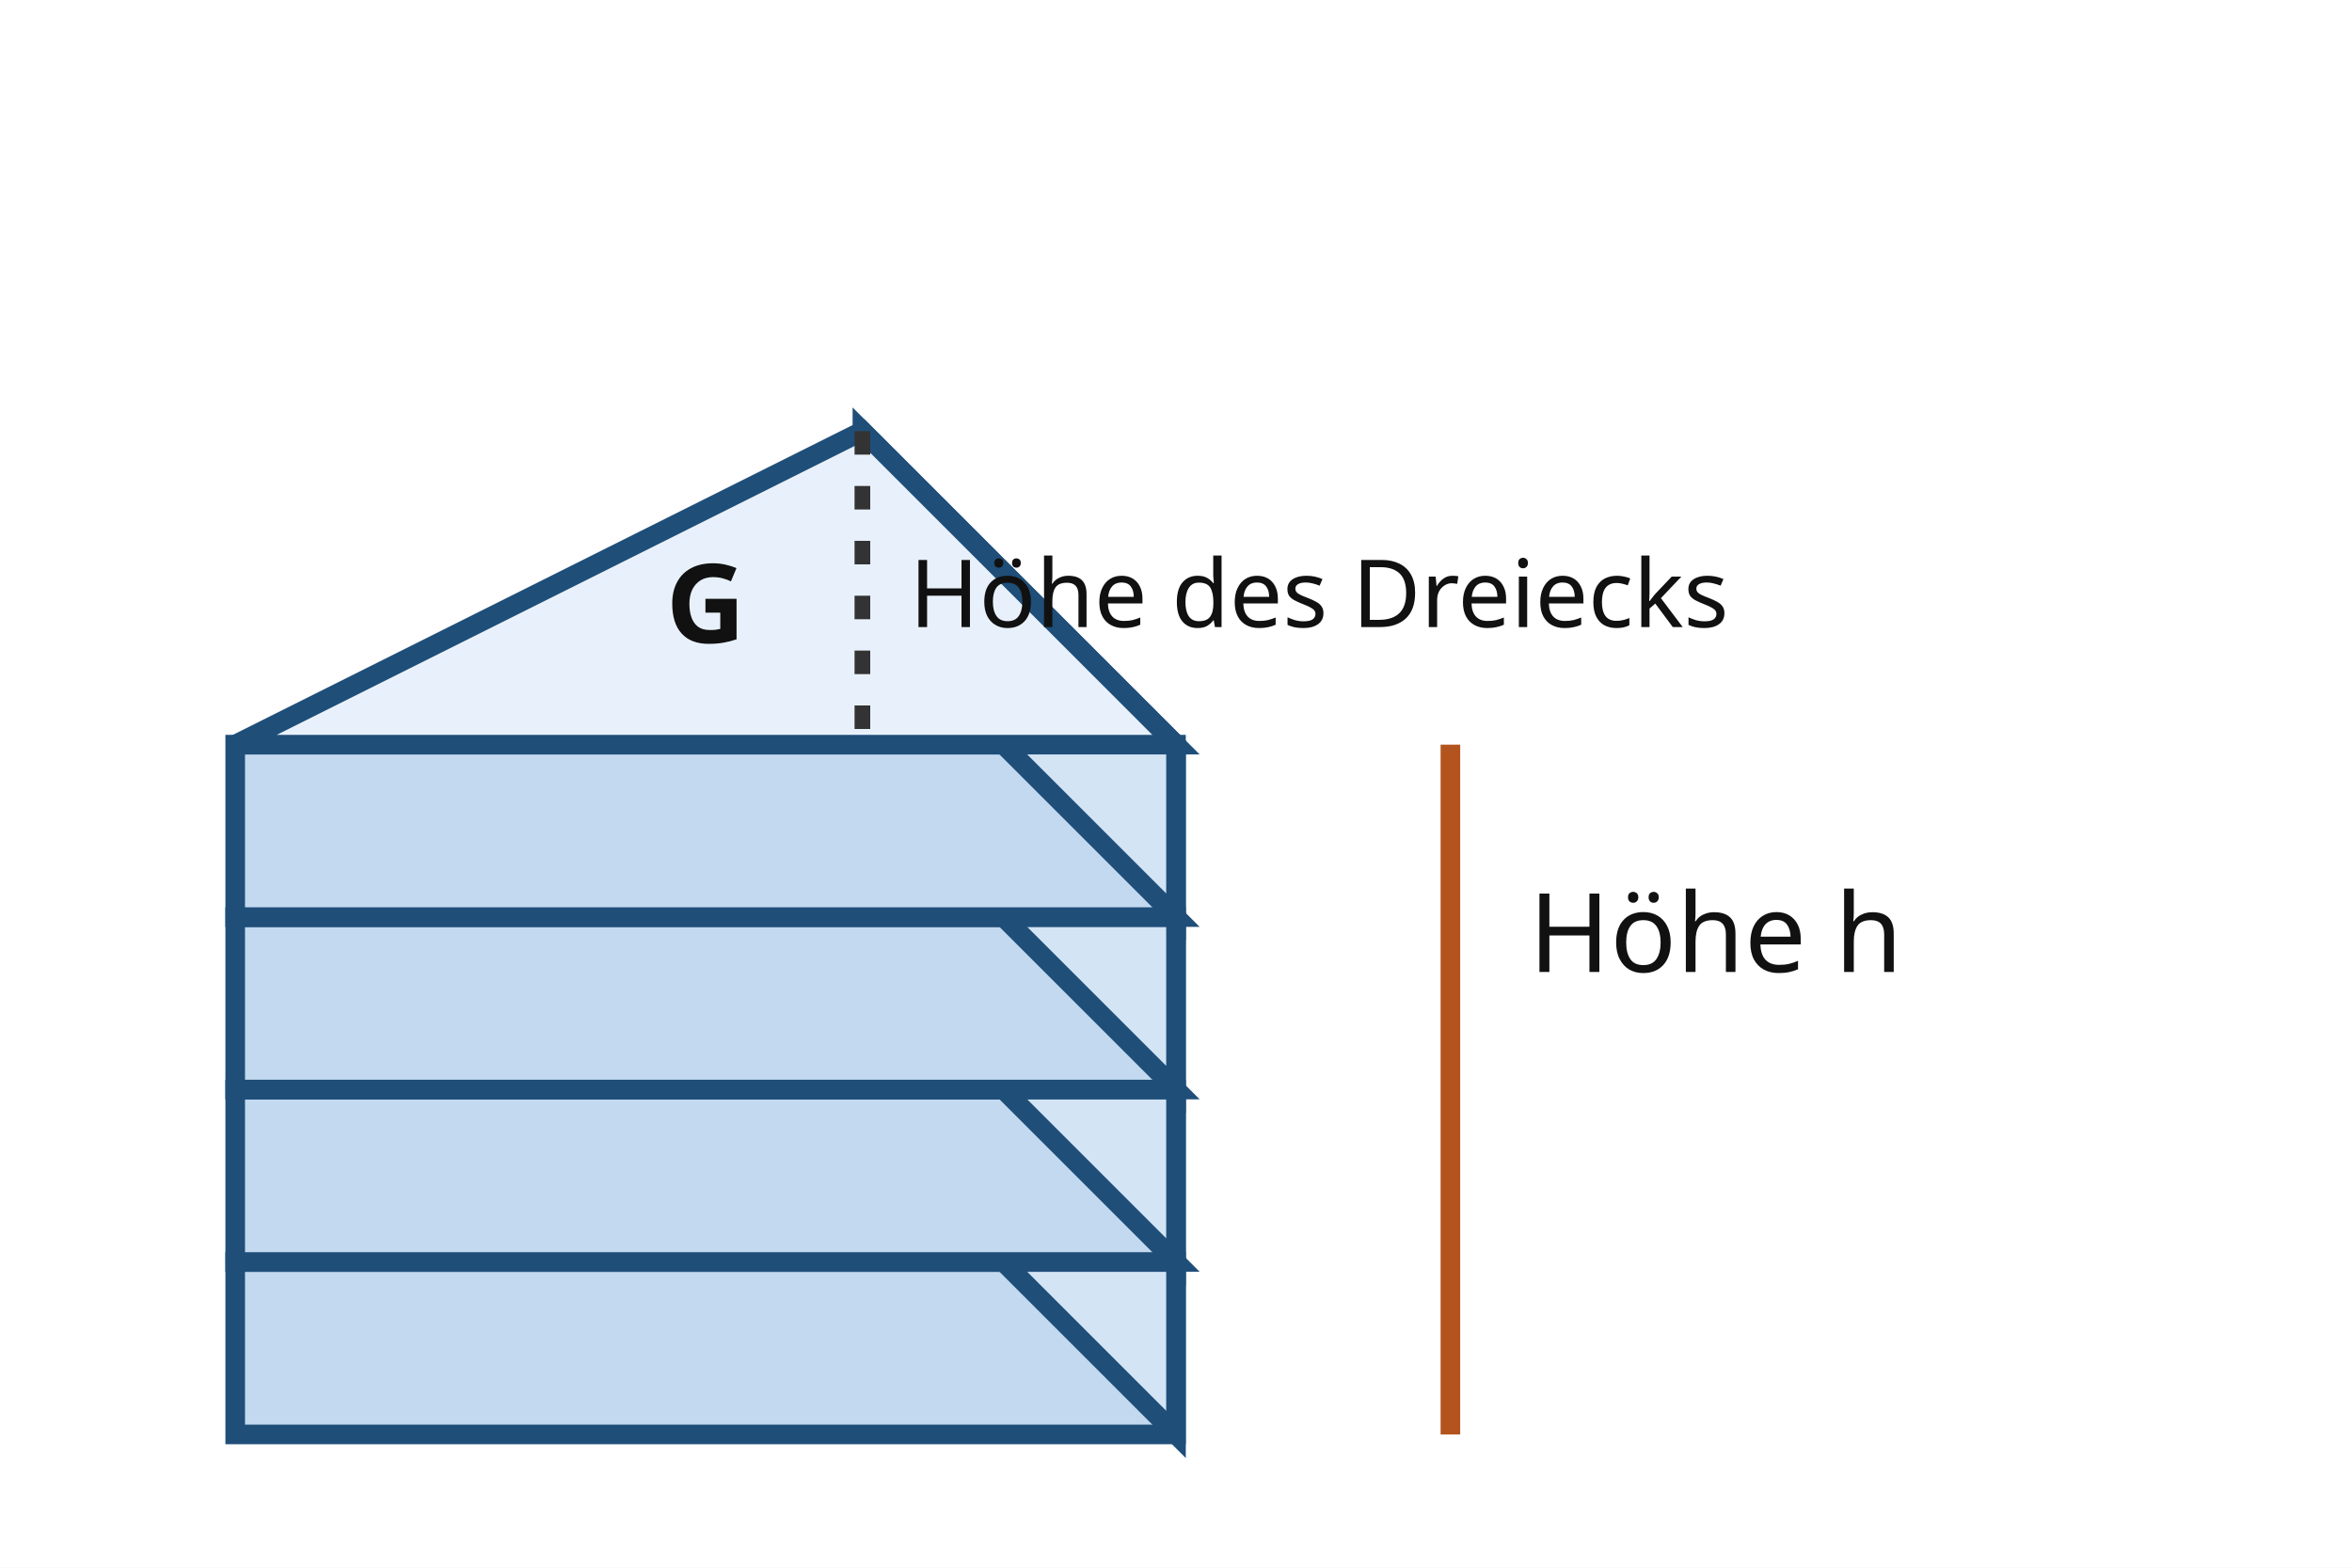
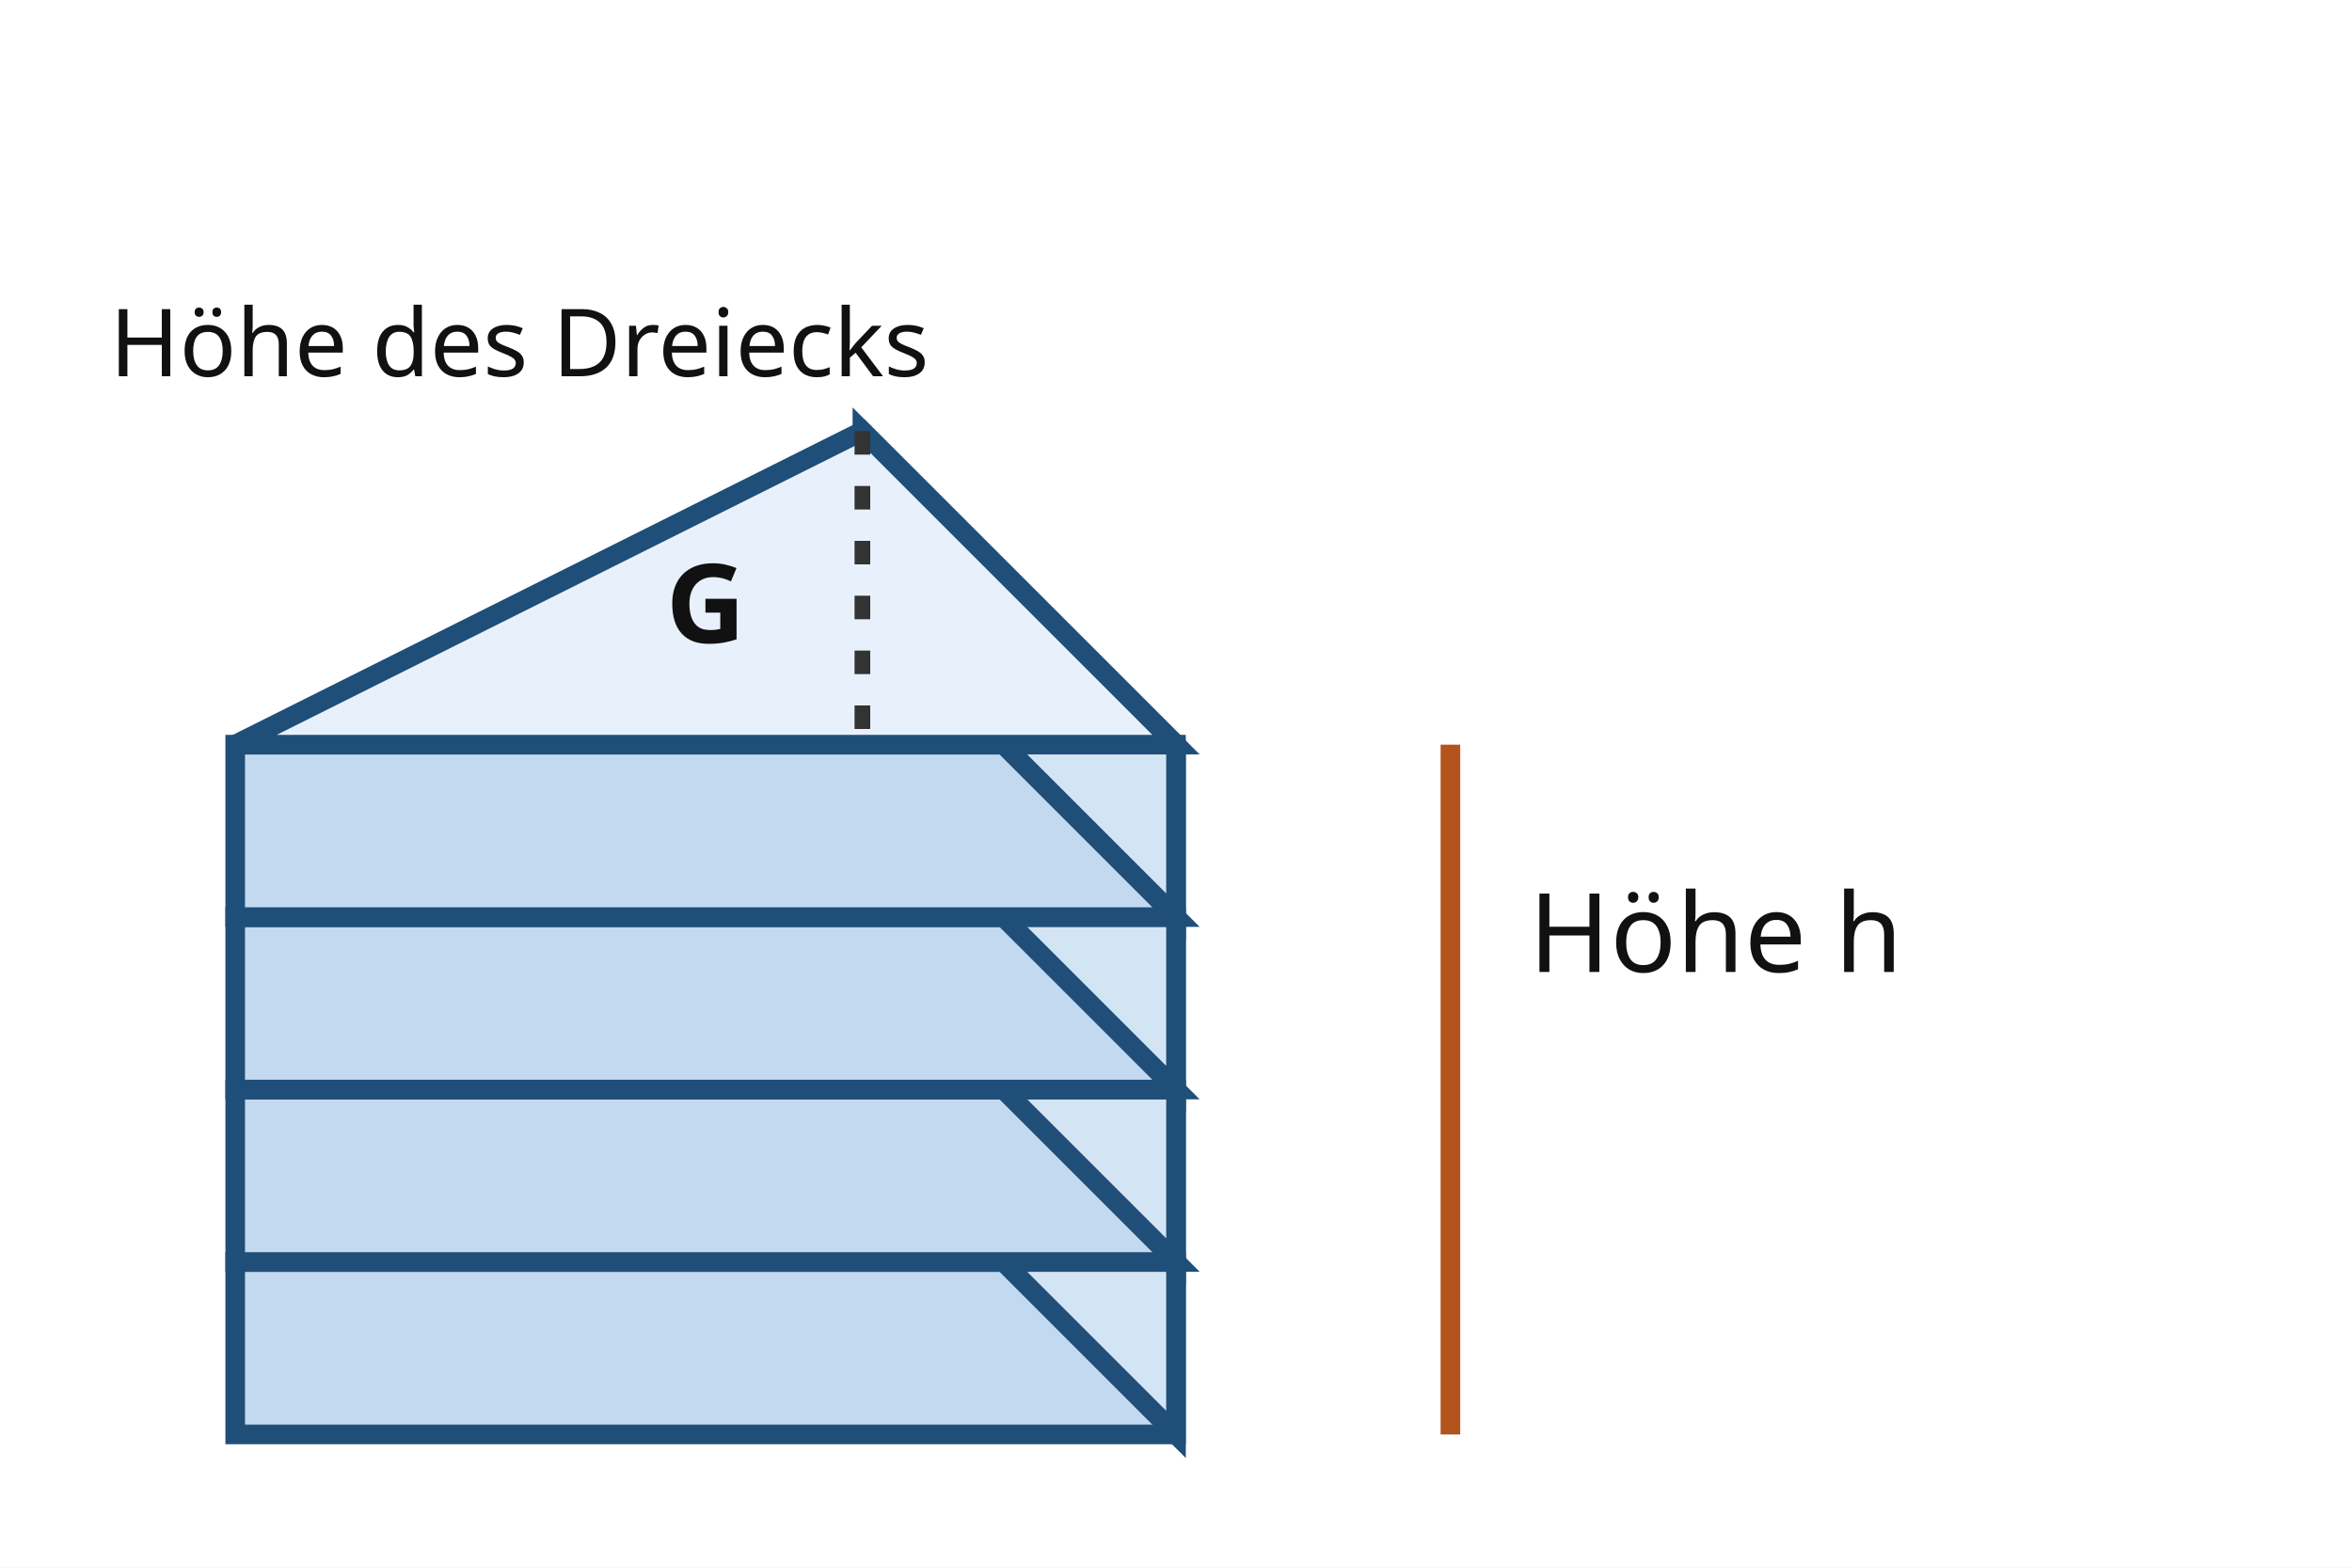
<svg xmlns="http://www.w3.org/2000/svg" viewBox="0 0 300 200" role="img" aria-labelledby="t d">
  <rect width="300" height="200" fill="#fff" />
  <polygon points="30,161 150,161 150,183 30,183" fill="#c2d9f0" stroke="#1f4e79" stroke-width="2.5" />
  <polygon points="150,161 110,121 110,143 150,183" fill="#d3e4f5" stroke="#1f4e79" stroke-width="2.5" />
  <polygon points="30,161 150,161 110,121" fill="#e8f1fb" stroke="#1f4e79" stroke-width="2.5" />
  <polygon points="30,139 150,139 150,161 30,161" fill="#c2d9f0" stroke="#1f4e79" stroke-width="2.5" />
  <polygon points="150,139 110,99 110,121 150,161" fill="#d3e4f5" stroke="#1f4e79" stroke-width="2.5" />
  <polygon points="30,139 150,139 110,99" fill="#e8f1fb" stroke="#1f4e79" stroke-width="2.5" />
  <polygon points="30,117 150,117 150,139 30,139" fill="#c2d9f0" stroke="#1f4e79" stroke-width="2.5" />
  <polygon points="150,117 110,77 110,99 150,139" fill="#d3e4f5" stroke="#1f4e79" stroke-width="2.5" />
  <polygon points="30,117 150,117 110,77" fill="#e8f1fb" stroke="#1f4e79" stroke-width="2.5" />
  <polygon points="30,95 150,95 150,117 30,117" fill="#c2d9f0" stroke="#1f4e79" stroke-width="2.5" />
  <polygon points="150,95 110,55 110,77 150,117" fill="#d3e4f5" stroke="#1f4e79" stroke-width="2.5" />
  <polygon points="30,95 150,95 110,55" fill="#e8f1fb" stroke="#1f4e79" stroke-width="2.5" />
  <text x="90" y="82" font-size="14" font-weight="bold" font-family="sans-serif" fill="#111" text-anchor="middle">G</text>
  <line x1="185" y1="95" x2="185" y2="183" stroke="#b3541e" stroke-width="2.5" />
  <line x1="110" y1="55" x2="110" y2="95" stroke="#333" stroke-width="2" stroke-dasharray="3 4" />
-   <text x="116" y="80" font-size="12" font-family="sans-serif" fill="#111">Höhe des Dreiecks</text>
+   <text x="14" y="48" font-size="12" font-family="sans-serif" fill="#111">Höhe des Dreiecks</text>
  <text x="195" y="124" font-size="14" font-family="sans-serif" fill="#111">Höhe h</text>
</svg>
